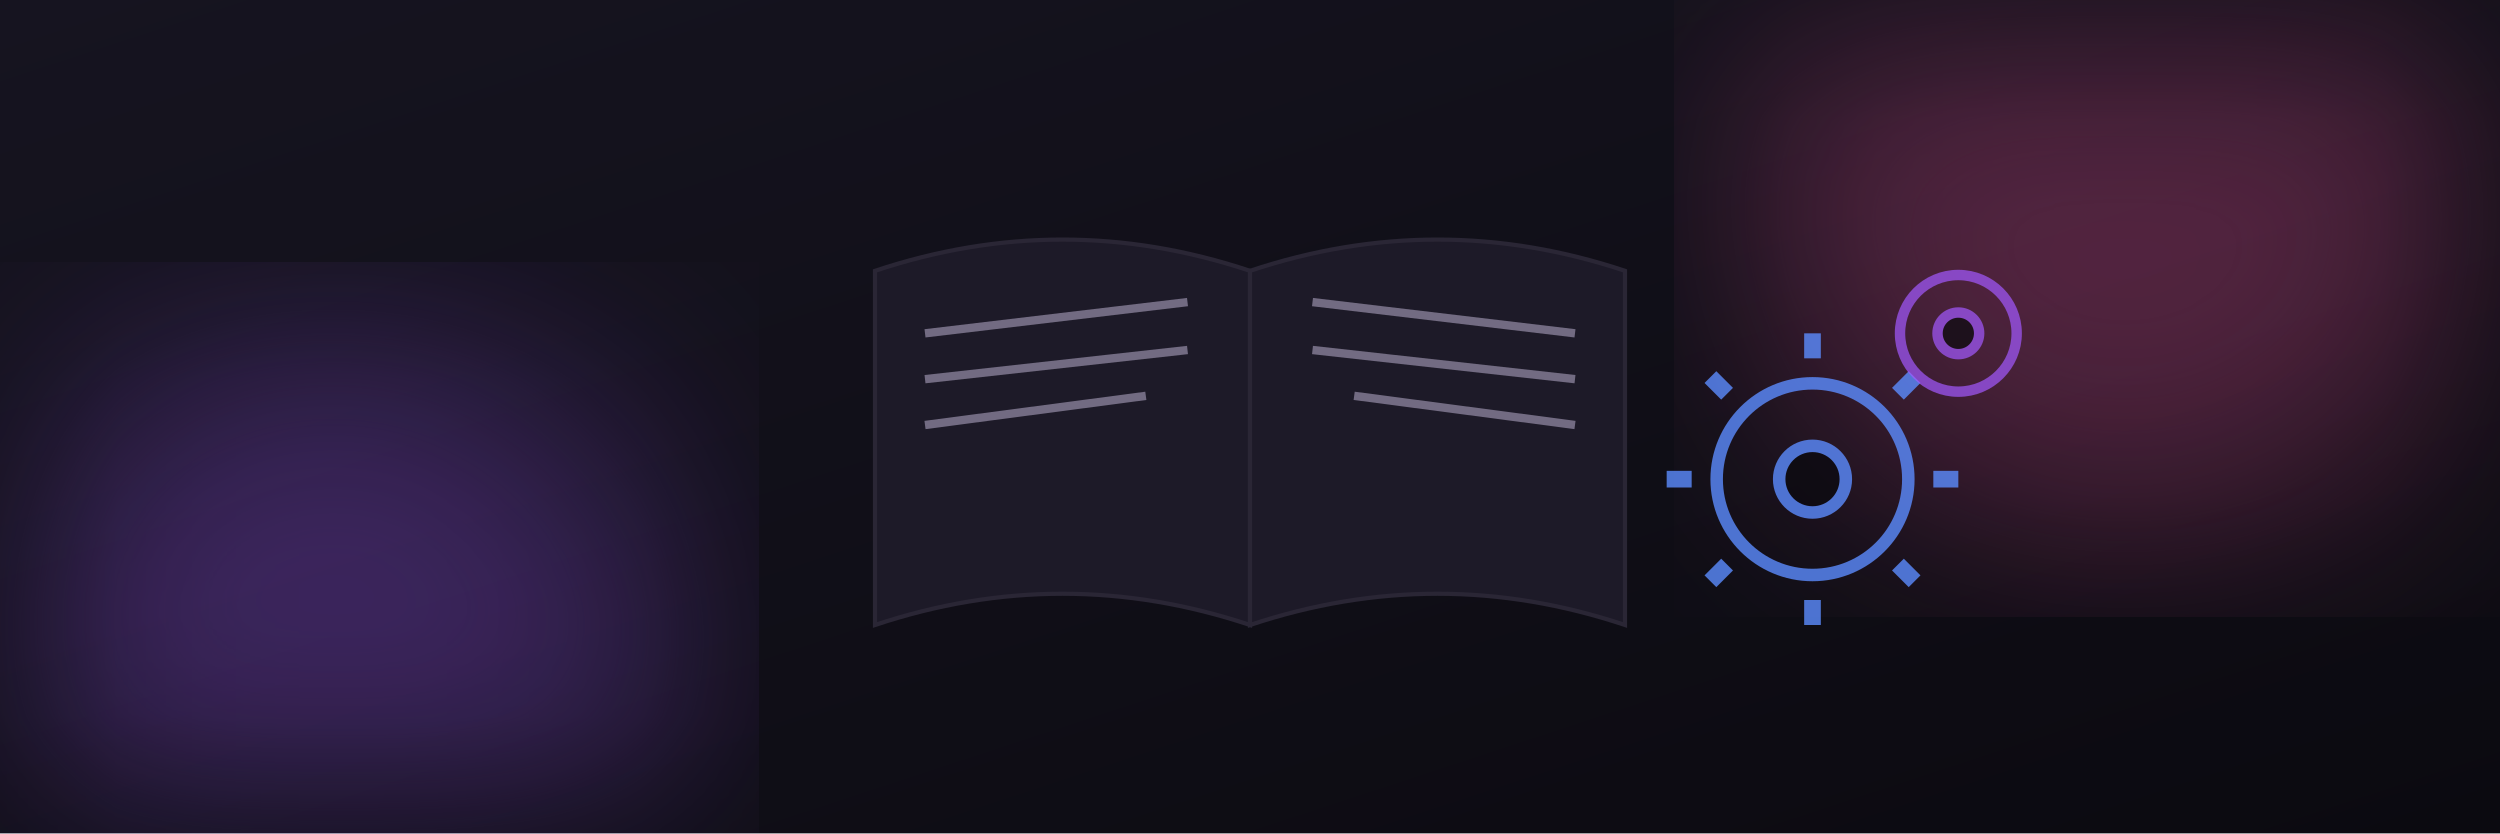
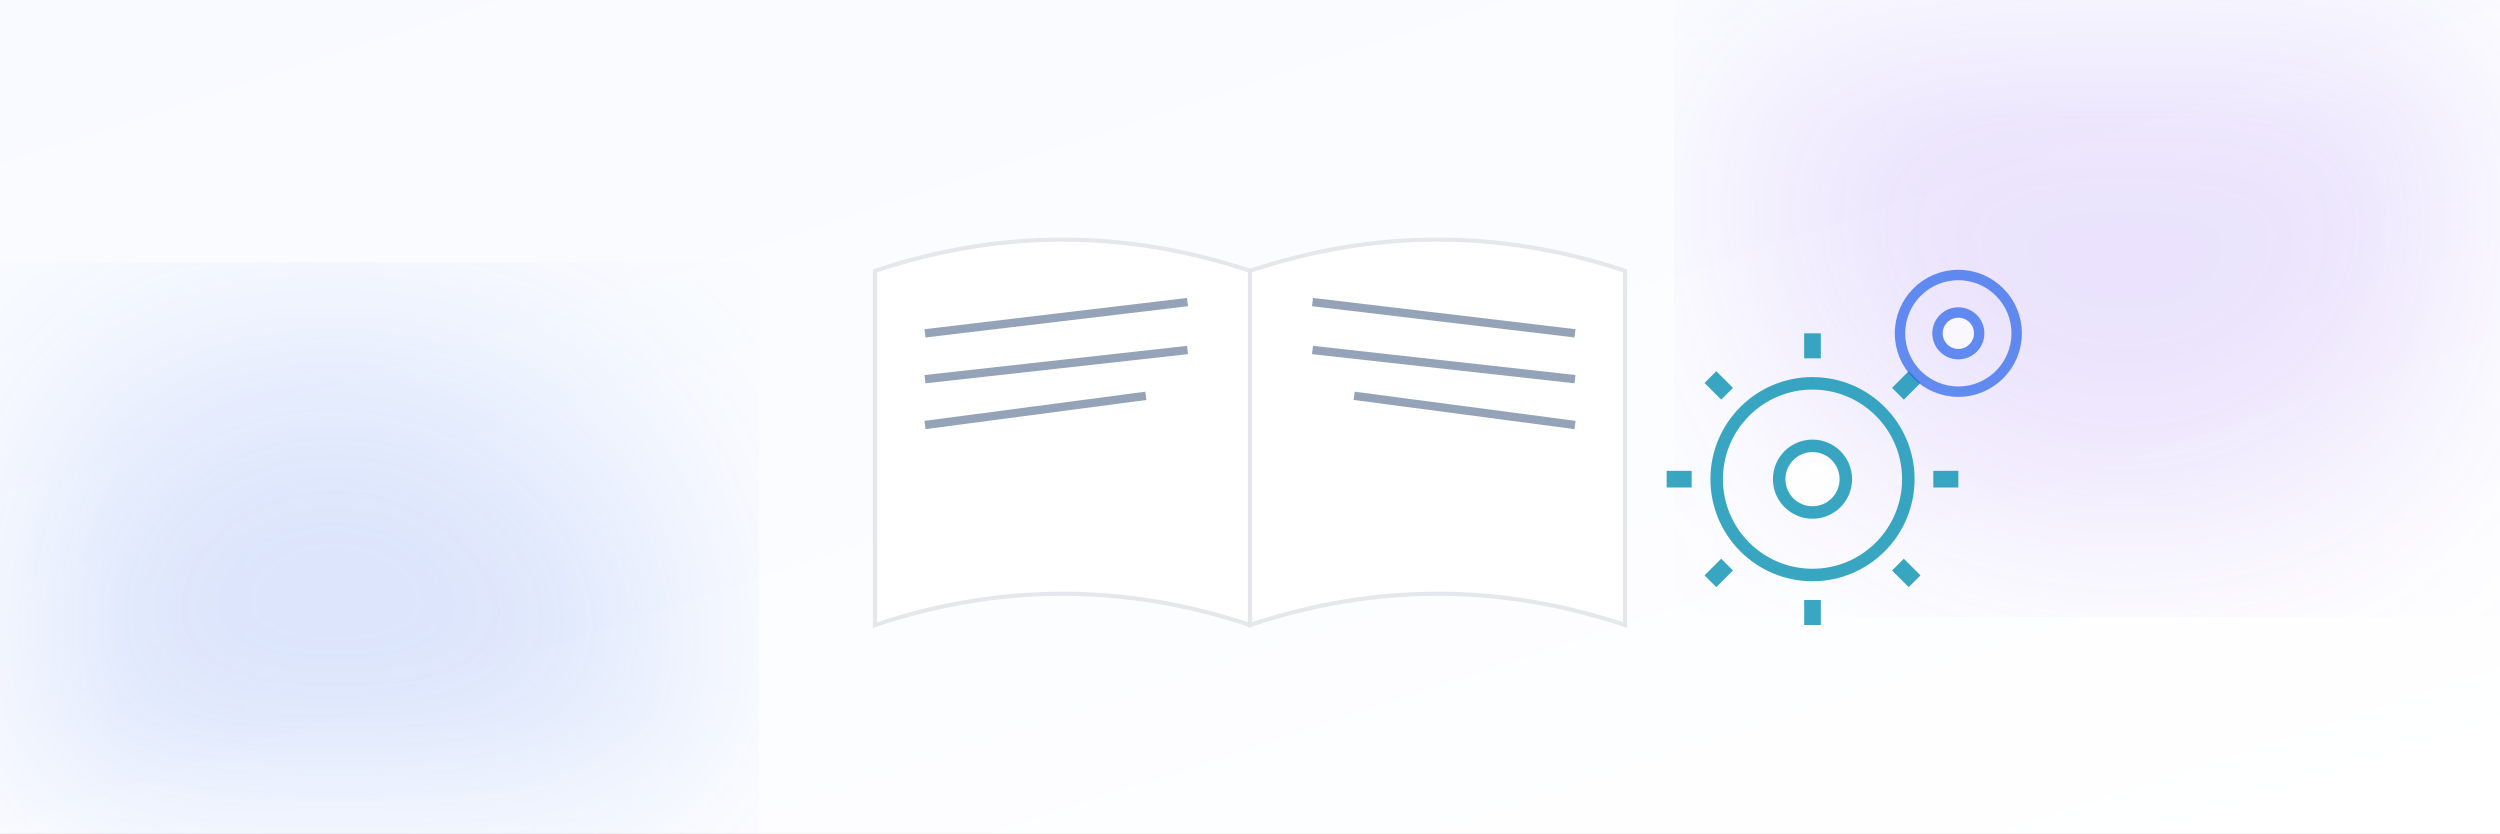
<svg xmlns="http://www.w3.org/2000/svg" viewBox="0 0 1200 400">
  <defs>
    <linearGradient id="bg2" x1="0" y1="0" x2="1" y2="1">
-       <stop offset="0%" stop-color="#161420" />
-       <stop offset="100%" stop-color="#0B0A10" />
+       <stop offset="0%" stop-color="#F8FAFF" />
+       <stop offset="100%" stop-color="#FFFFFF" />
    </linearGradient>
    <filter id="blur2">
      <feGaussianBlur stdDeviation="60" />
    </filter>
  </defs>
  <rect width="1200" height="400" fill="url(#bg2)" />
-   <circle cx="1020" cy="80" r="180" fill="#FF5CA8" opacity="0.28" filter="url(#blur2)" />
-   <circle cx="160" cy="330" r="170" fill="#A259FF" opacity="0.3" filter="url(#blur2)" />
+   <circle cx="1020" cy="80" r="180" fill="#7C3AED" opacity="0.14" filter="url(#blur2)" />
+   <circle cx="160" cy="330" r="170" fill="#2563EB" opacity="0.16" filter="url(#blur2)" />
  <g transform="translate(420,110)">
-     <path d="M0 20 Q90 -10 180 20 L180 190 Q90 160 0 190 Z" fill="#1D1A28" stroke="#2A2635" stroke-width="2" />
-     <path d="M180 20 Q270 -10 360 20 L360 190 Q270 160 180 190 Z" fill="#1D1A28" stroke="#2A2635" stroke-width="2" />
-     <g stroke="#726B82" stroke-width="4">
+     <path d="M0 20 Q90 -10 180 20 L180 190 Q90 160 0 190 Z" fill="#FFFFFF" stroke="#E5E7EB" stroke-width="2" />
+     <path d="M180 20 Q270 -10 360 20 L360 190 Q270 160 180 190 Z" fill="#FFFFFF" stroke="#E5E7EB" stroke-width="2" />
+     <g stroke="#94A3B8" stroke-width="4">
      <line x1="24" y1="50" x2="150" y2="35" />
      <line x1="24" y1="72" x2="150" y2="58" />
      <line x1="24" y1="94" x2="130" y2="80" />
    </g>
-     <g stroke="#726B82" stroke-width="4">
+     <g stroke="#94A3B8" stroke-width="4">
      <line x1="210" y1="35" x2="336" y2="50" />
      <line x1="210" y1="58" x2="336" y2="72" />
      <line x1="230" y1="80" x2="336" y2="94" />
    </g>
  </g>
-   <g transform="translate(870,230)" fill="none" stroke="#5B8CFF" stroke-width="6" opacity="0.8">
+   <g transform="translate(870,230)" fill="none" stroke="#0891B2" stroke-width="6" opacity="0.8">
    <circle r="46" />
-     <circle r="16" fill="#0B0A10" />
+     <circle r="16" fill="#FFFFFF" />
    <g stroke-width="8">
      <line x1="0" y1="-58" x2="0" y2="-70" />
      <line x1="0" y1="58" x2="0" y2="70" />
      <line x1="-58" y1="0" x2="-70" y2="0" />
      <line x1="58" y1="0" x2="70" y2="0" />
      <line x1="41" y1="-41" x2="49" y2="-49" />
      <line x1="-41" y1="41" x2="-49" y2="49" />
      <line x1="41" y1="41" x2="49" y2="49" />
      <line x1="-41" y1="-41" x2="-49" y2="-49" />
    </g>
  </g>
-   <g transform="translate(940,160)" fill="none" stroke="#A259FF" stroke-width="5" opacity="0.7">
+   <g transform="translate(940,160)" fill="none" stroke="#2563EB" stroke-width="5" opacity="0.7">
    <circle r="28" />
-     <circle r="10" fill="#0B0A10" />
+     <circle r="10" fill="#FFFFFF" />
  </g>
</svg>
